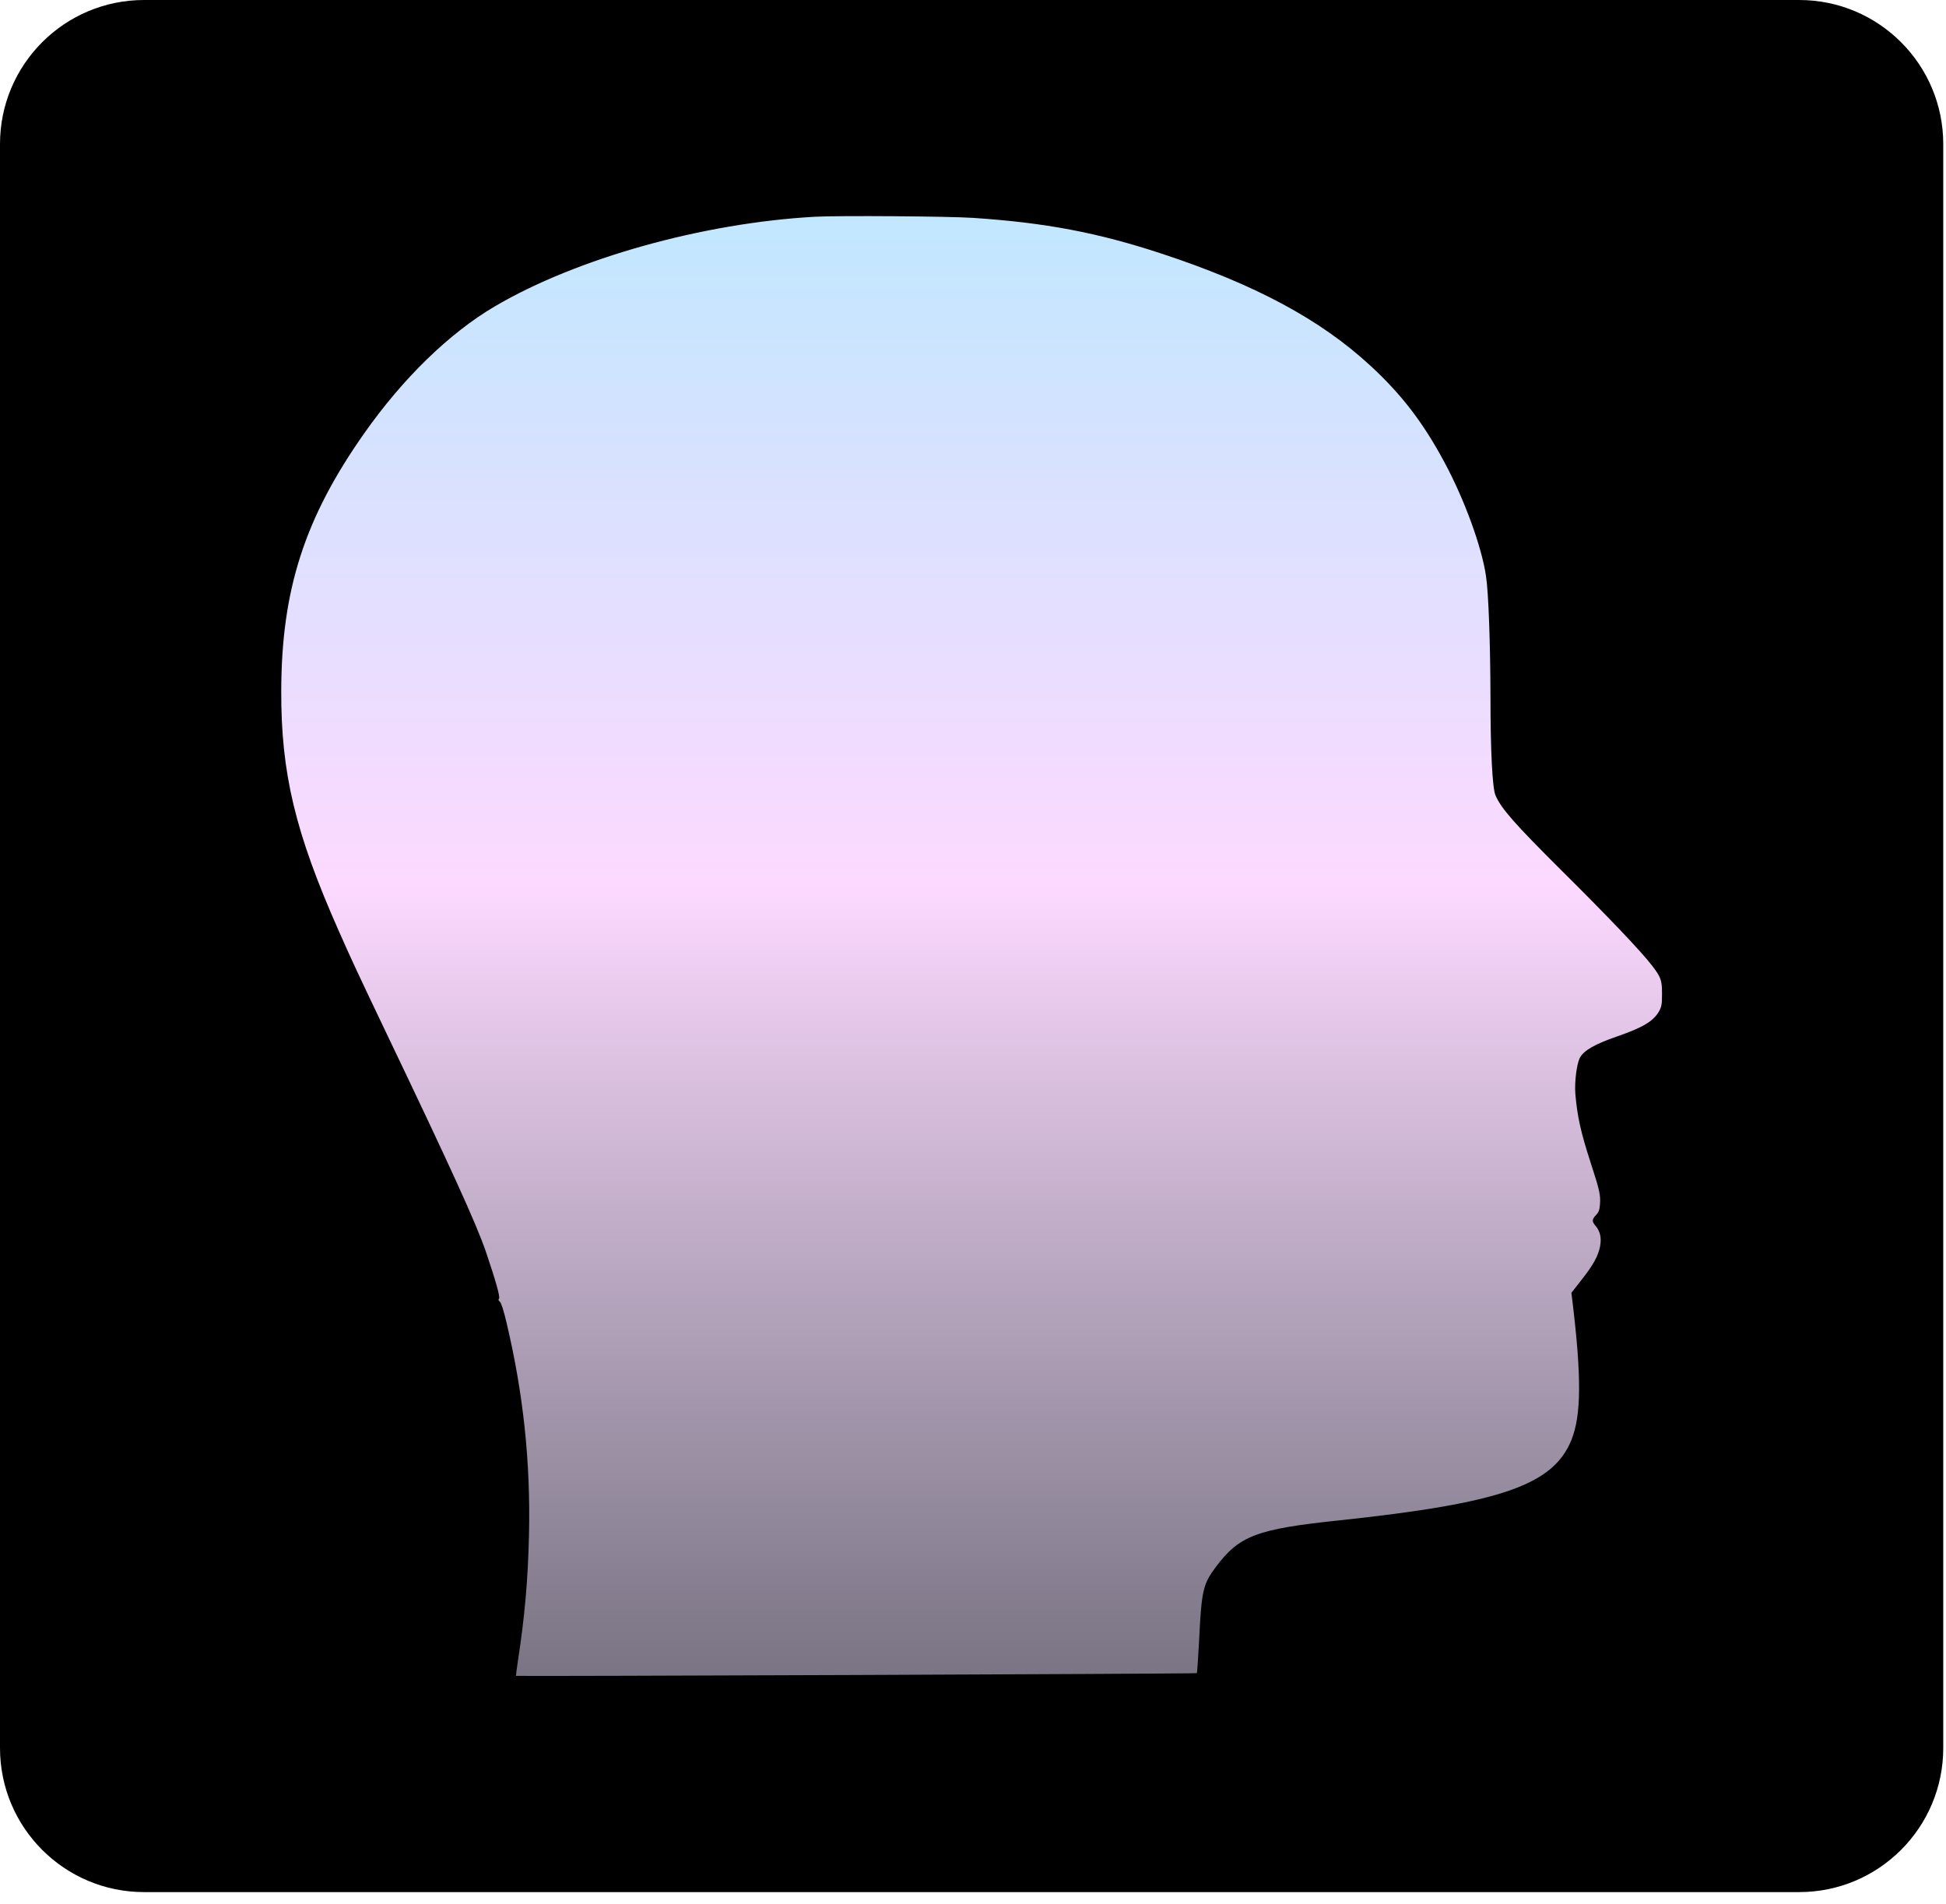
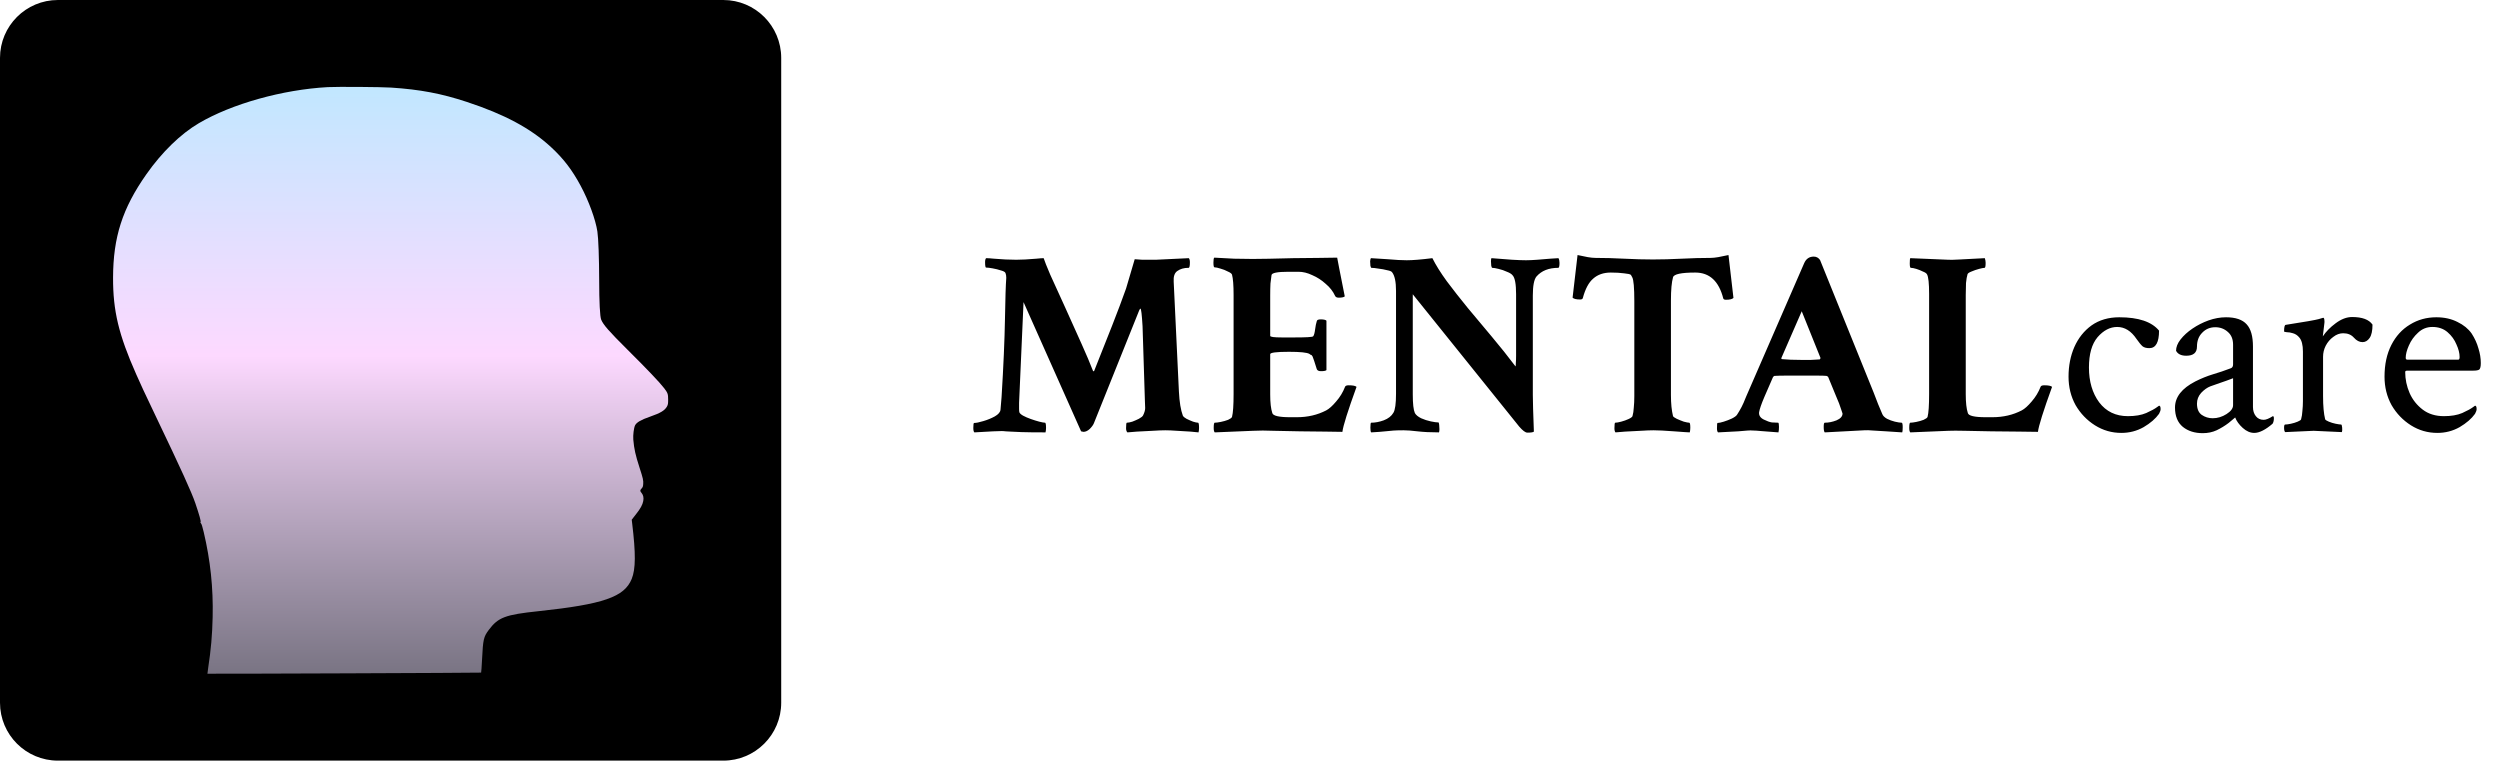
- <svg xmlns="http://www.w3.org/2000/svg" width="46" height="45" viewBox="0 0 46 45" fill="none">
+ <svg xmlns="http://www.w3.org/2000/svg" width="147" height="45" viewBox="0 0 147 45" fill="none">
+   <path d="M57.292 25.424C57.251 25.383 57.231 25.296 57.231 25.162C57.231 24.968 57.246 24.87 57.277 24.87C57.4 24.87 57.579 24.834 57.815 24.762C58.061 24.691 58.287 24.598 58.492 24.486C58.707 24.363 58.82 24.229 58.83 24.086L58.892 23.347C59.005 21.512 59.071 19.984 59.092 18.764C59.112 17.544 59.138 16.734 59.169 16.334C59.169 16.221 59.153 16.129 59.123 16.057C59.102 15.995 59.015 15.944 58.861 15.903C58.707 15.852 58.543 15.811 58.369 15.78C58.205 15.749 58.077 15.734 57.984 15.734C57.943 15.734 57.923 15.626 57.923 15.411C57.923 15.298 57.943 15.221 57.984 15.18C58.087 15.18 58.241 15.19 58.446 15.211C58.661 15.221 58.887 15.237 59.123 15.257C59.369 15.267 59.579 15.273 59.753 15.273C59.897 15.273 60.076 15.267 60.291 15.257C60.517 15.237 60.732 15.221 60.938 15.211C61.143 15.19 61.286 15.18 61.368 15.18C61.419 15.344 61.548 15.667 61.753 16.149C61.968 16.631 62.26 17.272 62.629 18.072C62.998 18.882 63.322 19.6 63.598 20.225C63.875 20.84 64.101 21.373 64.275 21.825H64.306C64.326 21.825 64.337 21.82 64.337 21.809C64.726 20.835 65.08 19.943 65.398 19.133C65.716 18.323 65.987 17.6 66.213 16.964L66.721 15.242C66.813 15.252 66.962 15.262 67.167 15.273C67.382 15.273 67.649 15.273 67.967 15.273L69.904 15.18C69.946 15.231 69.966 15.313 69.966 15.426C69.966 15.642 69.94 15.749 69.889 15.749H69.874C69.617 15.749 69.402 15.811 69.228 15.934C69.064 16.047 68.992 16.257 69.013 16.564L69.32 23.024C69.351 23.64 69.428 24.111 69.551 24.439C69.582 24.501 69.653 24.562 69.766 24.624C69.889 24.686 70.017 24.742 70.151 24.793C70.284 24.834 70.381 24.855 70.443 24.855C70.484 24.855 70.504 24.957 70.504 25.162C70.504 25.255 70.494 25.342 70.474 25.424C70.402 25.414 70.243 25.398 69.997 25.378C69.751 25.367 69.489 25.352 69.212 25.331C68.936 25.311 68.705 25.301 68.52 25.301C68.336 25.301 68.085 25.311 67.767 25.331C67.449 25.352 67.146 25.367 66.859 25.378C66.582 25.398 66.393 25.414 66.29 25.424C66.239 25.373 66.213 25.291 66.213 25.178C66.213 24.962 66.228 24.855 66.259 24.855C66.341 24.855 66.449 24.834 66.582 24.793C66.716 24.742 66.844 24.686 66.967 24.624C67.1 24.552 67.182 24.486 67.213 24.424C67.295 24.26 67.336 24.116 67.336 23.993C67.336 23.881 67.331 23.747 67.321 23.593C67.321 23.44 67.315 23.27 67.305 23.086L67.182 19.179C67.141 18.492 67.1 18.149 67.059 18.149C67.039 18.149 67.013 18.185 66.982 18.256L64.321 24.886C64.28 24.988 64.198 25.101 64.075 25.224C63.952 25.337 63.829 25.393 63.706 25.393C63.696 25.393 63.65 25.383 63.568 25.362L60.184 17.764L59.922 23.686C59.922 23.829 59.922 23.947 59.922 24.04C59.922 24.132 59.928 24.198 59.938 24.239C59.958 24.301 60.03 24.368 60.153 24.439C60.286 24.511 60.44 24.578 60.614 24.639C60.789 24.701 60.953 24.752 61.107 24.793C61.271 24.834 61.383 24.855 61.445 24.855C61.486 24.855 61.507 24.957 61.507 25.162C61.507 25.255 61.496 25.342 61.476 25.424C60.861 25.424 60.394 25.419 60.076 25.408C59.769 25.398 59.548 25.388 59.415 25.378C59.282 25.367 59.184 25.362 59.123 25.362C59.061 25.352 58.984 25.347 58.892 25.347C58.8 25.347 58.636 25.352 58.4 25.362C58.164 25.373 57.795 25.393 57.292 25.424ZM71.427 25.424C71.386 25.383 71.366 25.296 71.366 25.162C71.366 24.957 71.386 24.855 71.427 24.855C71.509 24.855 71.627 24.839 71.781 24.809C71.935 24.778 72.078 24.737 72.212 24.686C72.345 24.624 72.422 24.568 72.442 24.516C72.504 24.28 72.535 23.829 72.535 23.163V17.349C72.535 16.775 72.504 16.375 72.442 16.149C72.422 16.088 72.34 16.026 72.196 15.965C72.063 15.893 71.919 15.836 71.766 15.795C71.612 15.744 71.494 15.719 71.412 15.719C71.371 15.719 71.35 15.626 71.35 15.442C71.35 15.278 71.366 15.18 71.397 15.149C71.807 15.17 72.196 15.19 72.565 15.211C72.945 15.221 73.309 15.226 73.657 15.226C74.109 15.226 74.903 15.211 76.041 15.18C76.616 15.17 77.118 15.165 77.549 15.165C77.98 15.155 78.338 15.149 78.626 15.149C78.636 15.201 78.677 15.416 78.749 15.795C78.82 16.175 78.928 16.718 79.072 17.426C79.02 17.477 78.902 17.503 78.718 17.503C78.605 17.503 78.533 17.467 78.502 17.395C78.379 17.128 78.195 16.893 77.949 16.688C77.713 16.472 77.451 16.303 77.164 16.18C76.888 16.047 76.616 15.98 76.349 15.98H75.765C75.108 15.98 74.775 16.047 74.765 16.18C74.744 16.303 74.724 16.467 74.703 16.672C74.693 16.867 74.688 17.103 74.688 17.38V19.748C74.688 19.81 74.908 19.841 75.349 19.841H76.165C76.811 19.841 77.159 19.82 77.21 19.779C77.262 19.728 77.303 19.579 77.334 19.333C77.354 19.169 77.385 19.02 77.426 18.887C77.436 18.815 77.513 18.779 77.656 18.779C77.831 18.779 77.944 18.805 77.995 18.856V21.763C77.954 21.804 77.846 21.825 77.672 21.825C77.539 21.825 77.457 21.784 77.426 21.702C77.303 21.302 77.221 21.056 77.18 20.963C77.139 20.892 77.108 20.861 77.087 20.871C77.077 20.871 77.046 20.851 76.995 20.81C76.852 20.727 76.452 20.686 75.795 20.686C75.057 20.686 74.688 20.733 74.688 20.825V23.194C74.688 23.675 74.729 24.04 74.811 24.286C74.852 24.45 75.201 24.532 75.857 24.532H76.257C76.893 24.532 77.467 24.398 77.98 24.132C78.154 24.04 78.349 23.865 78.564 23.609C78.79 23.352 78.964 23.065 79.087 22.748C79.107 22.686 79.179 22.655 79.302 22.655C79.548 22.655 79.702 22.686 79.764 22.748C79.251 24.163 78.974 25.044 78.933 25.393C78.677 25.393 78.338 25.388 77.918 25.378C77.508 25.378 77.016 25.373 76.441 25.362C75.877 25.352 75.365 25.342 74.903 25.331C74.442 25.311 74.032 25.311 73.673 25.331L71.427 25.424ZM89.807 25.439C89.695 25.439 89.536 25.321 89.331 25.085L83.071 17.303V23.194C83.071 23.737 83.112 24.101 83.194 24.286C83.255 24.398 83.378 24.501 83.563 24.593C83.747 24.675 83.937 24.737 84.132 24.778C84.327 24.819 84.475 24.839 84.578 24.839C84.598 24.839 84.614 24.886 84.624 24.978C84.634 25.06 84.639 25.147 84.639 25.239C84.639 25.331 84.629 25.393 84.609 25.424C84.117 25.424 83.696 25.403 83.347 25.362C83.009 25.321 82.737 25.301 82.532 25.301C82.286 25.301 82.091 25.306 81.948 25.316C81.804 25.326 81.64 25.342 81.456 25.362C81.281 25.383 81.004 25.403 80.625 25.424C80.594 25.393 80.579 25.301 80.579 25.147C80.579 24.952 80.594 24.855 80.625 24.855C80.861 24.855 81.107 24.809 81.363 24.716C81.63 24.614 81.82 24.465 81.932 24.27C82.035 24.106 82.086 23.732 82.086 23.148V17.103C82.086 16.57 82.009 16.206 81.856 16.011C81.825 15.96 81.727 15.918 81.563 15.888C81.409 15.847 81.24 15.816 81.056 15.795C80.881 15.765 80.743 15.749 80.64 15.749C80.62 15.749 80.599 15.708 80.579 15.626C80.569 15.544 80.564 15.457 80.564 15.365C80.574 15.262 80.589 15.201 80.61 15.18L81.594 15.242C81.83 15.262 82.04 15.278 82.225 15.288C82.419 15.298 82.584 15.303 82.717 15.303C82.891 15.303 83.101 15.293 83.347 15.273C83.604 15.252 83.896 15.221 84.224 15.18C84.429 15.59 84.711 16.041 85.07 16.534C85.439 17.026 85.849 17.549 86.3 18.102C86.762 18.646 87.234 19.21 87.716 19.794C88.208 20.379 88.674 20.963 89.115 21.548C89.126 21.507 89.131 21.435 89.131 21.332C89.141 21.23 89.146 21.092 89.146 20.917V17.303C89.146 16.708 89.079 16.339 88.946 16.195C88.885 16.113 88.772 16.041 88.608 15.98C88.454 15.908 88.29 15.852 88.115 15.811C87.951 15.77 87.828 15.749 87.746 15.749C87.726 15.749 87.705 15.708 87.685 15.626C87.675 15.544 87.669 15.457 87.669 15.365C87.669 15.262 87.68 15.201 87.7 15.18C88.172 15.221 88.577 15.252 88.915 15.273C89.254 15.293 89.525 15.303 89.731 15.303C89.905 15.303 90.125 15.293 90.392 15.273C90.658 15.252 90.91 15.231 91.145 15.211C91.392 15.19 91.556 15.18 91.638 15.18C91.679 15.252 91.699 15.344 91.699 15.457C91.699 15.652 91.674 15.749 91.622 15.749C91.069 15.749 90.643 15.918 90.346 16.257C90.202 16.431 90.13 16.805 90.13 17.38V23.224C90.13 23.409 90.135 23.681 90.146 24.04C90.156 24.398 90.171 24.845 90.192 25.378C90.151 25.419 90.023 25.439 89.807 25.439ZM94.991 25.424C94.95 25.383 94.929 25.301 94.929 25.178C94.929 24.962 94.945 24.855 94.975 24.855C95.057 24.855 95.175 24.834 95.329 24.793C95.483 24.752 95.626 24.701 95.76 24.639C95.893 24.578 95.97 24.521 95.99 24.47C96.031 24.327 96.057 24.157 96.067 23.963C96.088 23.768 96.098 23.542 96.098 23.286V17.718C96.098 16.918 96.057 16.447 95.975 16.303L95.898 16.165C95.857 16.123 95.724 16.093 95.498 16.072C95.273 16.041 95.011 16.026 94.714 16.026C94.293 16.026 93.95 16.144 93.683 16.38C93.417 16.605 93.212 16.99 93.068 17.533C93.048 17.585 92.996 17.61 92.914 17.61C92.689 17.61 92.54 17.575 92.468 17.503L92.76 14.996C92.986 15.047 93.186 15.088 93.36 15.119C93.535 15.149 93.689 15.165 93.822 15.165C94.345 15.165 94.904 15.18 95.498 15.211C96.103 15.242 96.667 15.257 97.19 15.257C97.713 15.257 98.277 15.242 98.882 15.211C99.487 15.18 100.051 15.165 100.574 15.165C100.707 15.165 100.861 15.149 101.035 15.119C101.21 15.088 101.41 15.047 101.635 14.996L101.927 17.518C101.856 17.59 101.707 17.626 101.481 17.626C101.399 17.626 101.348 17.6 101.328 17.549C101.071 16.534 100.523 16.026 99.682 16.026C98.862 16.026 98.426 16.118 98.374 16.303C98.334 16.447 98.303 16.631 98.282 16.857C98.262 17.082 98.251 17.354 98.251 17.672V23.224C98.251 23.481 98.262 23.711 98.282 23.916C98.303 24.122 98.334 24.306 98.374 24.47C98.395 24.511 98.467 24.562 98.59 24.624C98.723 24.686 98.862 24.742 99.005 24.793C99.159 24.834 99.267 24.855 99.328 24.855C99.369 24.855 99.39 24.952 99.39 25.147C99.39 25.25 99.379 25.342 99.359 25.424C99.318 25.424 99.221 25.419 99.067 25.408C98.913 25.398 98.703 25.383 98.436 25.362C98.169 25.342 97.934 25.326 97.728 25.316C97.523 25.306 97.354 25.301 97.221 25.301C97.036 25.301 96.785 25.311 96.467 25.331C96.149 25.352 95.847 25.367 95.56 25.378C95.283 25.398 95.093 25.414 94.991 25.424ZM101.02 25.424C100.979 25.383 100.958 25.306 100.958 25.193C100.958 24.978 100.969 24.87 100.989 24.87C101.071 24.87 101.194 24.845 101.358 24.793C101.522 24.742 101.681 24.68 101.835 24.609C101.999 24.527 102.102 24.45 102.143 24.378C102.225 24.255 102.312 24.106 102.404 23.932C102.497 23.747 102.563 23.599 102.604 23.486L102.681 23.301L106.08 15.488C106.193 15.221 106.383 15.088 106.649 15.088C106.803 15.088 106.926 15.155 107.019 15.288L110.172 23.086C110.264 23.322 110.351 23.547 110.433 23.763C110.525 23.968 110.607 24.163 110.679 24.347C110.72 24.45 110.812 24.542 110.956 24.624C111.1 24.696 111.253 24.752 111.417 24.793C111.592 24.834 111.725 24.855 111.817 24.855C111.858 24.855 111.879 24.942 111.879 25.116C111.879 25.28 111.869 25.383 111.848 25.424L110.91 25.362C110.613 25.342 110.356 25.326 110.141 25.316C109.926 25.296 109.751 25.291 109.618 25.301L107.295 25.424C107.254 25.383 107.234 25.275 107.234 25.101C107.234 24.937 107.254 24.855 107.295 24.855C107.521 24.855 107.752 24.809 107.988 24.716C108.223 24.614 108.341 24.48 108.341 24.316C108.341 24.306 108.311 24.214 108.249 24.04C108.198 23.865 108.1 23.614 107.957 23.286L107.495 22.163C107.454 22.122 107.418 22.102 107.388 22.102C107.285 22.091 107.111 22.086 106.865 22.086C106.619 22.086 106.301 22.086 105.911 22.086C105.573 22.086 105.27 22.086 105.004 22.086C104.747 22.086 104.532 22.091 104.358 22.102C104.317 22.102 104.281 22.127 104.25 22.178L103.742 23.347C103.568 23.758 103.466 24.055 103.435 24.239C103.414 24.424 103.507 24.568 103.712 24.67C103.896 24.762 104.055 24.819 104.188 24.839C104.332 24.85 104.455 24.855 104.558 24.855C104.588 24.865 104.604 24.947 104.604 25.101C104.604 25.234 104.594 25.342 104.573 25.424C104.112 25.393 103.773 25.367 103.558 25.347C103.353 25.326 103.199 25.316 103.096 25.316C102.994 25.306 102.881 25.306 102.758 25.316C102.645 25.326 102.461 25.342 102.204 25.362C101.948 25.373 101.553 25.393 101.02 25.424ZM105.911 21.163C106.116 21.163 106.306 21.163 106.48 21.163C106.665 21.153 106.839 21.143 107.003 21.133L107.049 21.056L105.942 18.302L104.742 21.056C104.742 21.097 104.752 21.117 104.773 21.117C105.081 21.148 105.46 21.163 105.911 21.163ZM112.325 25.424C112.284 25.383 112.263 25.296 112.263 25.162C112.263 24.957 112.284 24.855 112.325 24.855C112.407 24.855 112.525 24.839 112.679 24.809C112.833 24.778 112.976 24.737 113.109 24.686C113.243 24.624 113.32 24.568 113.34 24.516C113.402 24.28 113.432 23.829 113.432 23.163V17.287C113.432 16.662 113.391 16.277 113.309 16.134C113.279 16.072 113.197 16.016 113.063 15.965C112.94 15.903 112.812 15.852 112.679 15.811C112.545 15.77 112.438 15.749 112.356 15.749C112.315 15.749 112.294 15.662 112.294 15.488C112.294 15.303 112.304 15.201 112.325 15.18L114.555 15.273C114.658 15.283 114.888 15.278 115.247 15.257C115.606 15.237 116.093 15.211 116.708 15.18C116.739 15.273 116.755 15.365 116.755 15.457C116.755 15.652 116.734 15.749 116.693 15.749C116.632 15.749 116.524 15.77 116.37 15.811C116.216 15.852 116.068 15.903 115.924 15.965C115.791 16.016 115.714 16.067 115.693 16.118C115.652 16.252 115.622 16.426 115.601 16.641C115.591 16.846 115.586 17.082 115.586 17.349V23.178C115.586 23.67 115.627 24.04 115.709 24.286C115.75 24.45 116.098 24.532 116.755 24.532H117.155C117.79 24.532 118.365 24.398 118.877 24.132C119.052 24.04 119.246 23.865 119.462 23.609C119.687 23.352 119.862 23.065 119.985 22.748C120.005 22.686 120.077 22.655 120.2 22.655C120.446 22.655 120.6 22.686 120.661 22.748C120.149 24.163 119.872 25.044 119.831 25.393C119.544 25.393 119.169 25.388 118.708 25.378C118.257 25.378 117.719 25.373 117.093 25.362C116.468 25.352 115.945 25.342 115.524 25.331C115.114 25.321 114.796 25.321 114.571 25.331L112.325 25.424ZM124.737 25.455C124.173 25.455 123.656 25.306 123.184 25.009C122.712 24.711 122.333 24.316 122.046 23.824C121.769 23.322 121.63 22.763 121.63 22.148C121.63 21.512 121.743 20.933 121.969 20.41C122.205 19.877 122.543 19.451 122.984 19.133C123.435 18.815 123.979 18.656 124.614 18.656C125.742 18.656 126.521 18.918 126.952 19.441C126.952 20.128 126.762 20.471 126.383 20.471C126.209 20.471 126.075 20.435 125.983 20.363C125.891 20.282 125.773 20.138 125.629 19.933C125.312 19.461 124.932 19.225 124.491 19.225C124.071 19.225 123.686 19.425 123.338 19.825C122.999 20.225 122.83 20.82 122.83 21.609C122.83 22.43 123.03 23.112 123.43 23.655C123.84 24.198 124.404 24.47 125.122 24.47C125.552 24.47 125.911 24.409 126.198 24.286C126.496 24.152 126.711 24.034 126.844 23.932L126.952 23.855C127.014 23.855 127.044 23.922 127.044 24.055C127.044 24.127 127.014 24.219 126.952 24.332C126.747 24.619 126.445 24.88 126.045 25.116C125.645 25.342 125.209 25.455 124.737 25.455ZM129.521 25.47C129.049 25.47 128.659 25.347 128.352 25.101C128.044 24.845 127.89 24.465 127.89 23.963C127.89 23.347 128.29 22.835 129.09 22.425C129.439 22.25 129.782 22.112 130.121 22.009C130.469 21.907 130.818 21.789 131.167 21.655C131.259 21.625 131.305 21.548 131.305 21.425V20.271C131.305 19.943 131.202 19.692 130.997 19.518C130.792 19.333 130.546 19.241 130.259 19.241C129.951 19.241 129.695 19.348 129.49 19.564C129.285 19.769 129.182 20.041 129.182 20.379C129.182 20.738 128.972 20.917 128.552 20.917C128.254 20.917 128.054 20.82 127.952 20.625C127.952 20.41 128.039 20.189 128.213 19.964C128.398 19.728 128.634 19.512 128.921 19.318C129.208 19.123 129.521 18.964 129.859 18.841C130.208 18.718 130.551 18.656 130.89 18.656C131.454 18.656 131.859 18.795 132.105 19.072C132.351 19.338 132.474 19.774 132.474 20.379V23.932C132.474 24.147 132.53 24.327 132.643 24.47C132.756 24.614 132.91 24.686 133.104 24.686C133.238 24.686 133.417 24.614 133.643 24.47C133.684 24.47 133.704 24.511 133.704 24.593C133.704 24.727 133.679 24.834 133.627 24.916C133.207 25.275 132.848 25.455 132.551 25.455C132.315 25.455 132.089 25.357 131.874 25.162C131.659 24.968 131.51 24.762 131.428 24.547C131.377 24.588 131.31 24.645 131.228 24.716C131.156 24.778 131.095 24.829 131.043 24.87C130.828 25.034 130.592 25.178 130.336 25.301C130.09 25.414 129.818 25.47 129.521 25.47ZM130.105 24.593C130.392 24.593 130.664 24.511 130.92 24.347C131.177 24.183 131.305 24.009 131.305 23.824V22.24C131.038 22.343 130.782 22.435 130.536 22.517C130.3 22.599 130.11 22.666 129.967 22.717C129.782 22.789 129.603 22.917 129.428 23.101C129.264 23.286 129.182 23.496 129.182 23.732C129.182 24.04 129.275 24.26 129.459 24.393C129.654 24.527 129.869 24.593 130.105 24.593ZM134.366 25.408C134.325 25.367 134.304 25.28 134.304 25.147C134.304 25.024 134.325 24.962 134.366 24.962C134.448 24.962 134.561 24.947 134.704 24.916C134.848 24.886 134.981 24.845 135.104 24.793C135.227 24.742 135.294 24.696 135.304 24.655C135.345 24.511 135.371 24.347 135.381 24.163C135.401 23.978 135.412 23.783 135.412 23.578V20.671C135.412 20.282 135.34 20.005 135.196 19.841C135.094 19.718 134.971 19.636 134.827 19.595C134.694 19.553 134.571 19.533 134.458 19.533C134.355 19.523 134.304 19.507 134.304 19.487C134.304 19.241 134.335 19.113 134.396 19.102C135.514 18.928 136.16 18.815 136.334 18.764L136.596 18.687C136.637 18.677 136.663 18.718 136.673 18.81C136.683 18.902 136.683 18.969 136.673 19.01L136.581 19.779C136.765 19.502 137.016 19.246 137.334 19.01C137.662 18.764 137.985 18.641 138.303 18.641C138.898 18.641 139.298 18.79 139.503 19.087C139.503 19.446 139.447 19.707 139.334 19.871C139.221 20.035 139.083 20.117 138.918 20.117C138.734 20.117 138.565 20.03 138.411 19.856C138.257 19.682 138.047 19.595 137.78 19.595C137.575 19.595 137.38 19.666 137.196 19.81C137.011 19.943 136.863 20.117 136.75 20.333C136.647 20.538 136.596 20.753 136.596 20.979V23.286C136.596 23.583 136.606 23.845 136.627 24.07C136.647 24.296 136.678 24.491 136.719 24.655C136.74 24.696 136.811 24.742 136.934 24.793C137.057 24.845 137.191 24.886 137.334 24.916C137.488 24.947 137.596 24.962 137.657 24.962C137.688 24.962 137.708 25.024 137.719 25.147C137.729 25.27 137.724 25.357 137.703 25.408L136.042 25.331L134.366 25.408ZM143.317 25.455C142.753 25.455 142.236 25.306 141.764 25.009C141.292 24.711 140.913 24.316 140.626 23.824C140.349 23.322 140.21 22.763 140.21 22.148C140.21 21.43 140.344 20.81 140.61 20.287C140.877 19.764 141.241 19.364 141.702 19.087C142.164 18.8 142.682 18.656 143.256 18.656C143.728 18.656 144.143 18.748 144.502 18.933C144.861 19.107 145.137 19.333 145.332 19.61C145.517 19.897 145.65 20.189 145.732 20.487C145.824 20.774 145.871 21.061 145.871 21.348C145.871 21.553 145.84 21.681 145.778 21.732C145.717 21.773 145.599 21.794 145.425 21.794H141.549C141.467 21.794 141.426 21.82 141.426 21.871C141.426 22.302 141.513 22.717 141.687 23.117C141.861 23.506 142.118 23.829 142.456 24.086C142.794 24.342 143.21 24.47 143.702 24.47C144.133 24.47 144.491 24.409 144.779 24.286C145.076 24.152 145.291 24.034 145.425 23.932L145.532 23.855C145.594 23.855 145.625 23.922 145.625 24.055C145.625 24.127 145.594 24.219 145.532 24.332C145.327 24.619 145.025 24.88 144.625 25.116C144.225 25.342 143.789 25.455 143.317 25.455ZM141.549 21.148H144.548C144.599 21.148 144.625 21.097 144.625 20.994C144.625 20.769 144.563 20.523 144.44 20.256C144.327 19.979 144.153 19.738 143.917 19.533C143.681 19.328 143.384 19.225 143.025 19.225C142.697 19.225 142.415 19.338 142.179 19.564C141.943 19.779 141.764 20.03 141.641 20.317C141.518 20.594 141.456 20.835 141.456 21.04C141.456 21.112 141.487 21.148 141.549 21.148Z" fill="black" />
  <rect width="45.935" height="44.725" rx="3.406" fill="black" />
-   <path d="M19.272 5.123C16.617 5.269 13.627 6.105 11.69 7.246C10.619 7.877 9.521 8.945 8.606 10.248C7.197 12.252 6.654 13.945 6.648 16.33C6.642 18.274 6.977 19.677 8.003 21.994C8.311 22.69 8.419 22.924 9.14 24.435C10.679 27.65 11.261 28.934 11.485 29.586C11.723 30.288 11.829 30.668 11.795 30.698C11.774 30.716 11.783 30.741 11.816 30.77C11.85 30.8 11.91 30.989 11.979 31.288C12.372 32.952 12.544 34.571 12.504 36.289C12.48 37.341 12.405 38.204 12.245 39.242C12.215 39.442 12.194 39.609 12.197 39.614C12.212 39.628 28.275 39.566 28.29 39.55C28.299 39.544 28.323 39.202 28.344 38.789C28.404 37.581 28.434 37.451 28.745 37.033C29.297 36.3 29.705 36.143 31.66 35.938C35.479 35.531 36.713 35.105 37.145 34.039C37.38 33.457 37.386 32.548 37.169 30.754L37.145 30.56L37.383 30.255C37.664 29.902 37.781 29.683 37.824 29.457C37.86 29.263 37.824 29.104 37.721 28.982C37.624 28.869 37.628 28.828 37.727 28.721C37.794 28.65 37.812 28.602 37.821 28.459C37.836 28.248 37.812 28.133 37.6 27.483C37.365 26.757 37.284 26.39 37.238 25.851C37.217 25.581 37.269 25.163 37.341 25.012C37.431 24.834 37.691 24.683 38.231 24.497C38.84 24.286 39.088 24.135 39.218 23.903C39.278 23.793 39.287 23.733 39.287 23.491C39.287 23.172 39.263 23.102 39.058 22.833C38.807 22.503 38.029 21.684 36.897 20.562C35.802 19.472 35.479 19.105 35.35 18.798C35.277 18.628 35.232 17.74 35.232 16.483C35.229 15.224 35.187 14.008 35.126 13.614C35.024 12.923 34.62 11.812 34.143 10.925C33.642 9.991 33.132 9.325 32.396 8.646C31.21 7.55 29.666 6.722 27.448 5.992C25.957 5.501 24.712 5.263 22.998 5.15C22.437 5.112 19.827 5.093 19.272 5.123Z" fill="url(#paint0_linear_111_226)" />
+   <path d="M19.272 5.123C16.617 5.269 13.627 6.105 11.69 7.246C10.619 7.877 9.521 8.945 8.606 10.248C7.197 12.252 6.654 13.945 6.648 16.33C6.642 18.274 6.977 19.677 8.003 21.994C8.311 22.69 8.419 22.924 9.14 24.435C10.679 27.65 11.261 28.934 11.485 29.586C11.723 30.288 11.829 30.668 11.795 30.698C11.774 30.716 11.783 30.741 11.816 30.77C11.85 30.8 11.91 30.989 11.979 31.288C12.372 32.952 12.544 34.571 12.504 36.289C12.48 37.341 12.405 38.204 12.245 39.242C12.215 39.442 12.194 39.609 12.197 39.614C12.212 39.628 28.275 39.566 28.29 39.55C28.299 39.544 28.323 39.202 28.344 38.789C28.404 37.581 28.434 37.451 28.745 37.033C29.297 36.3 29.705 36.143 31.66 35.938C35.479 35.531 36.713 35.105 37.145 34.039C37.38 33.457 37.386 32.548 37.169 30.754L37.145 30.56L37.383 30.255C37.664 29.902 37.781 29.683 37.824 29.457C37.86 29.263 37.824 29.104 37.721 28.982C37.624 28.869 37.628 28.828 37.727 28.721C37.794 28.65 37.812 28.602 37.821 28.459C37.836 28.248 37.812 28.133 37.6 27.483C37.365 26.757 37.284 26.39 37.238 25.851C37.217 25.581 37.269 25.163 37.341 25.012C37.431 24.834 37.691 24.683 38.231 24.497C38.84 24.286 39.088 24.135 39.218 23.903C39.278 23.793 39.287 23.733 39.287 23.491C39.287 23.172 39.263 23.102 39.058 22.833C38.807 22.503 38.029 21.684 36.897 20.562C35.802 19.472 35.479 19.105 35.35 18.798C35.277 18.628 35.232 17.74 35.232 16.483C35.229 15.224 35.187 14.008 35.126 13.614C35.024 12.923 34.62 11.812 34.143 10.925C33.642 9.991 33.132 9.325 32.396 8.646C31.21 7.55 29.666 6.722 27.448 5.992C25.957 5.501 24.712 5.263 22.998 5.15C22.437 5.112 19.827 5.093 19.272 5.123Z" fill="url(#paint0_linear_118_2)" />
  <defs>
-     <linearGradient id="paint0_linear_111_226" x1="22.968" y1="39.616" x2="22.968" y2="5.108" gradientUnits="userSpaceOnUse">
+     <linearGradient id="paint0_linear_118_2" x1="22.968" y1="39.616" x2="22.968" y2="5.108" gradientUnits="userSpaceOnUse">
      <stop stop-color="#DDD3EF" stop-opacity="0.55" />
      <stop offset="0.542" stop-color="#FDD9FF" />
      <stop offset="1" stop-color="#C1E7FF" />
    </linearGradient>
  </defs>
</svg>
